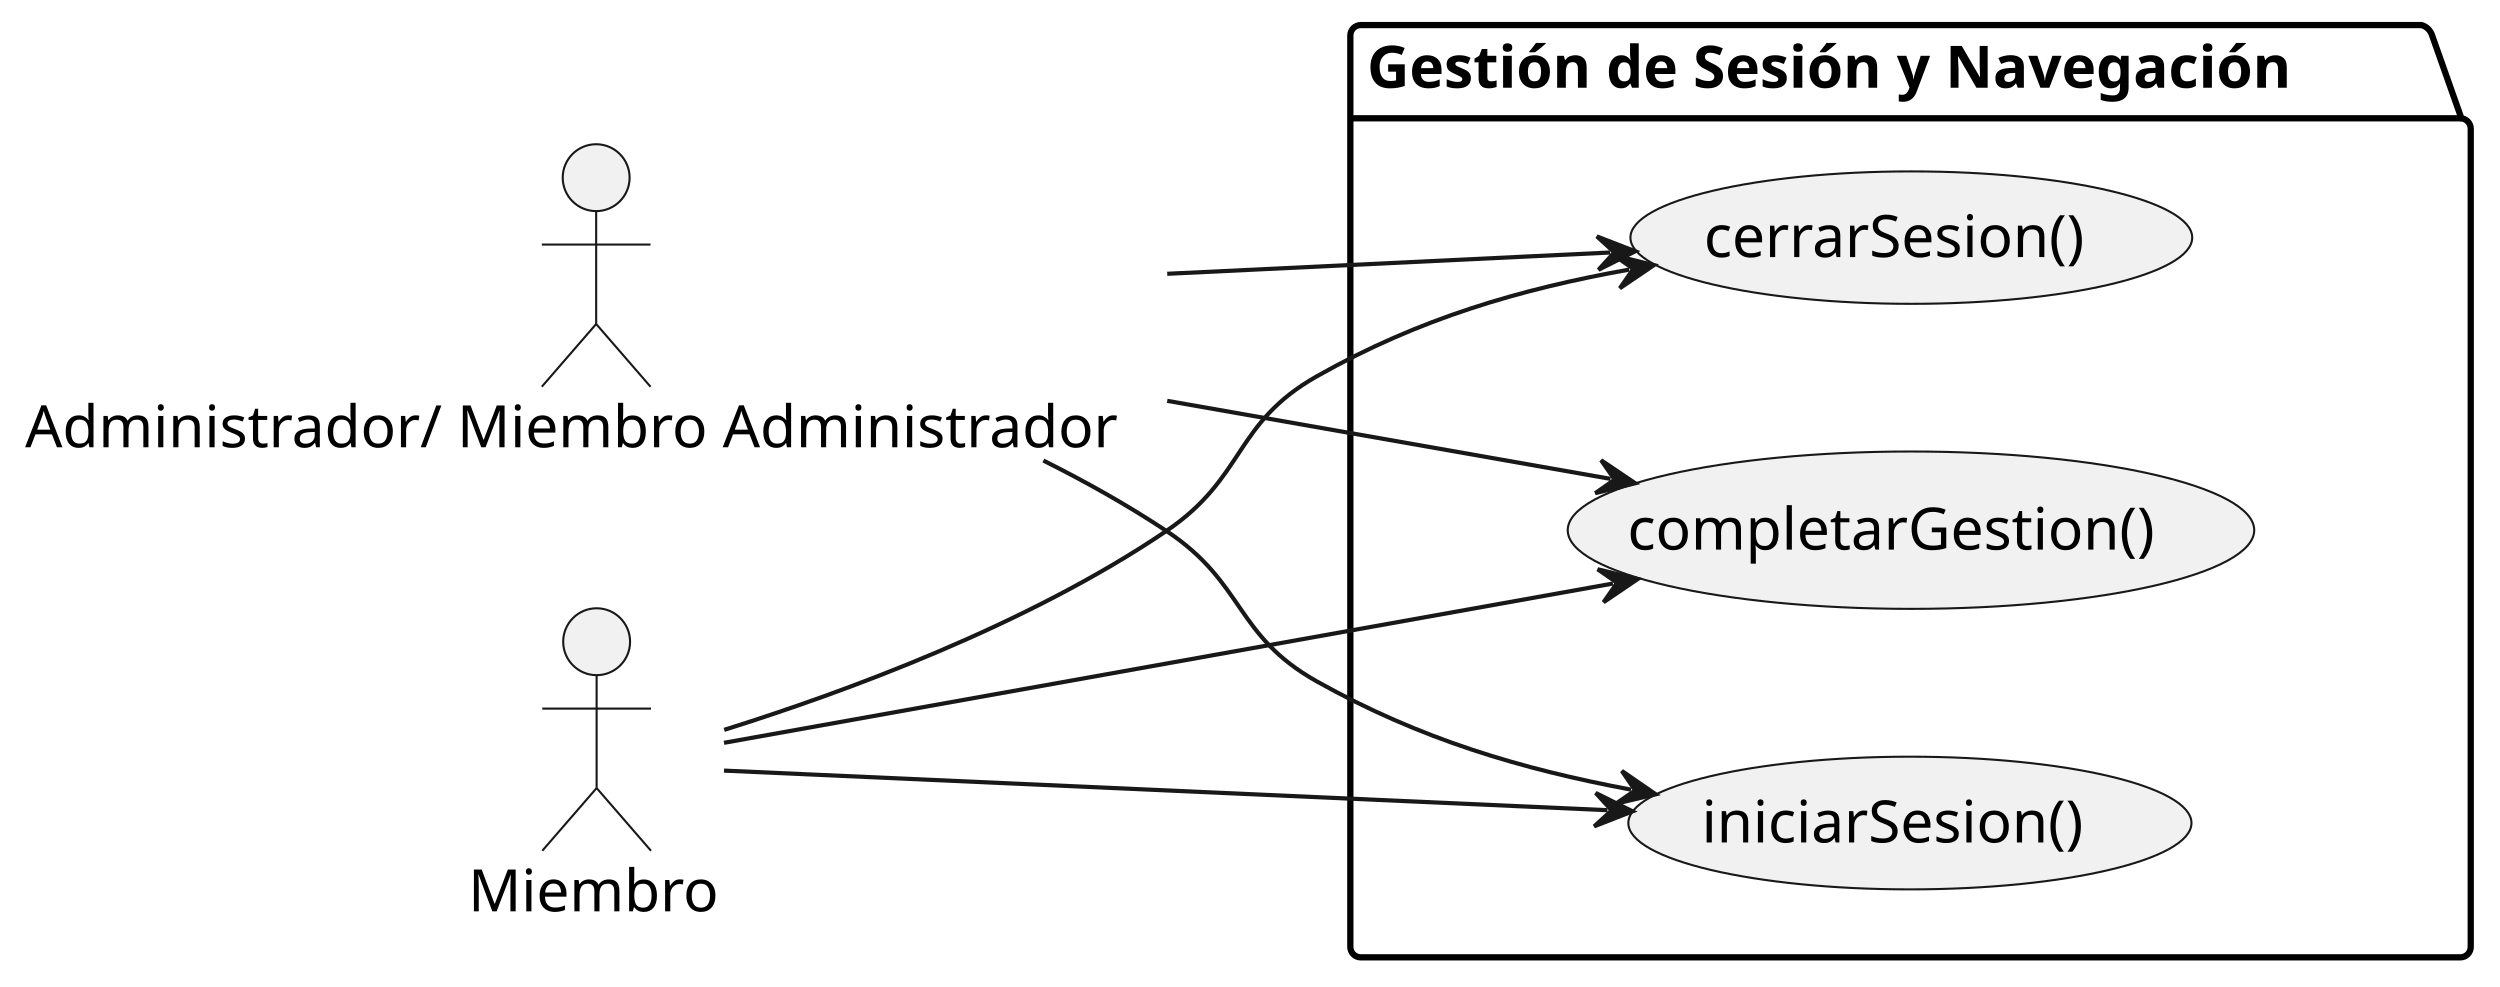
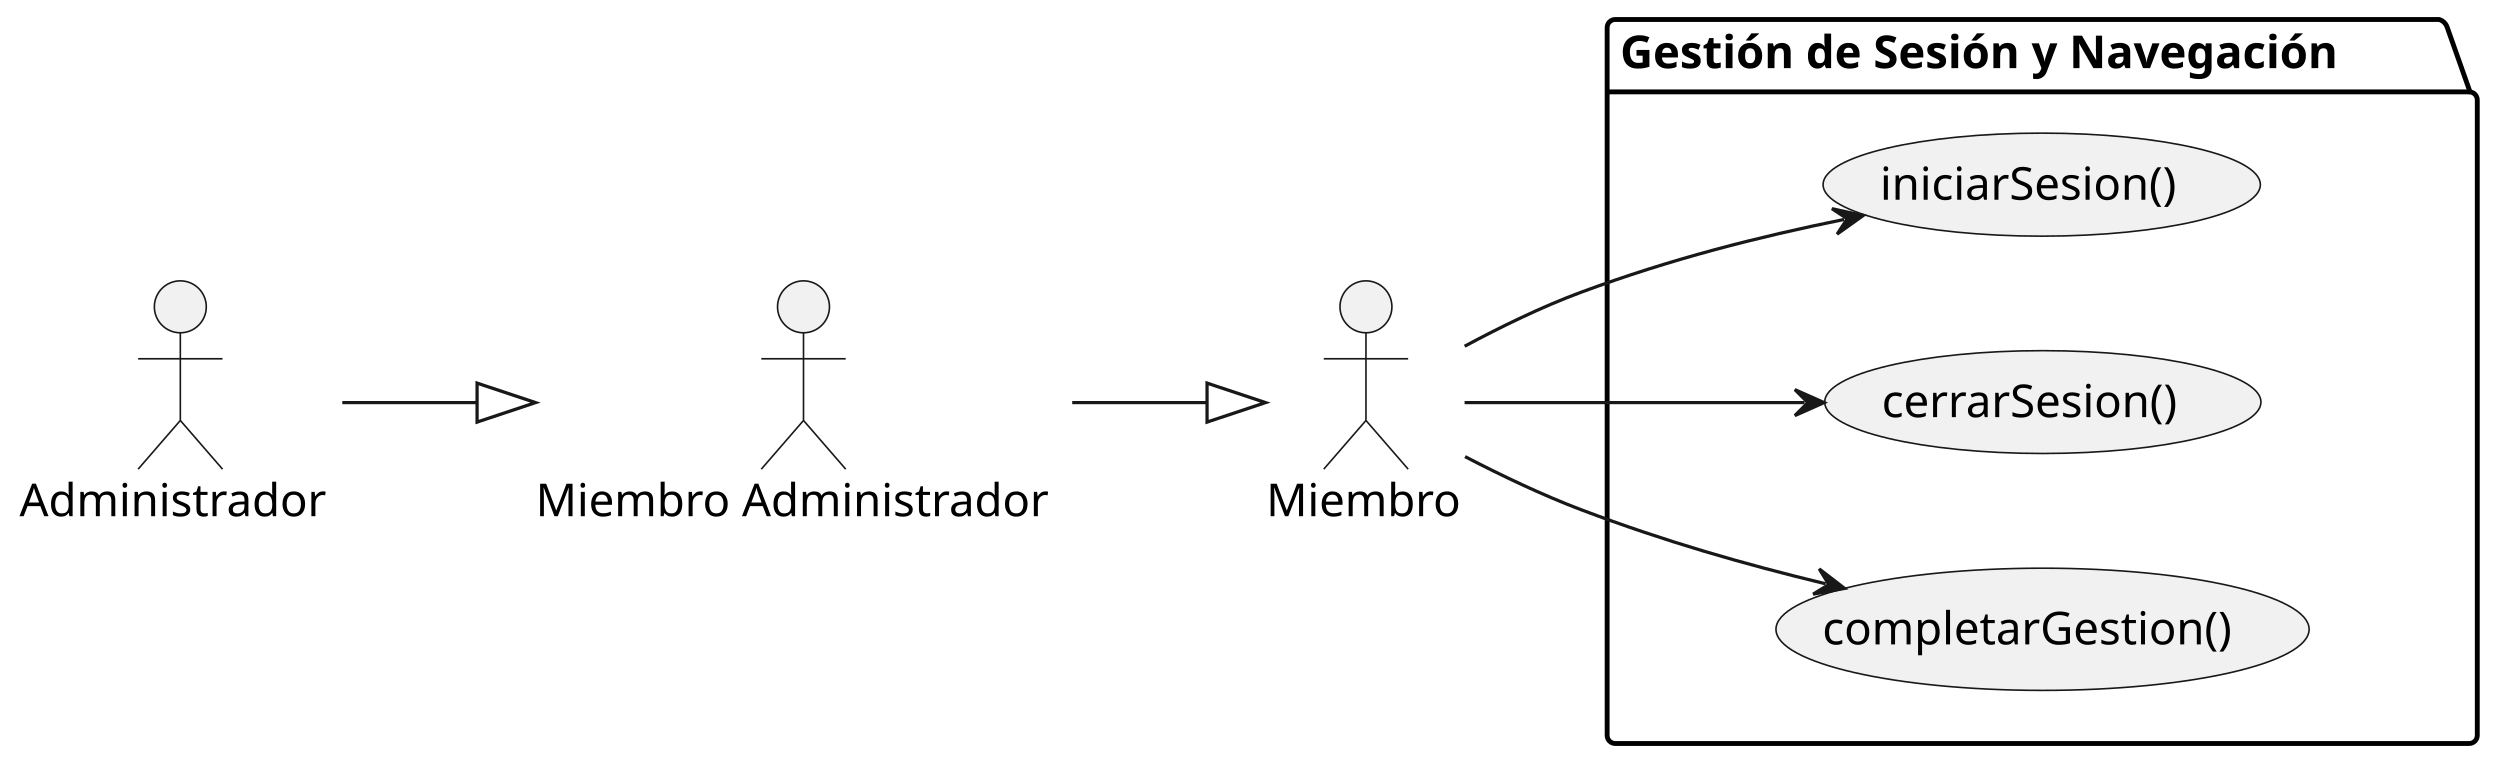
- <svg xmlns="http://www.w3.org/2000/svg" contentStyleType="text/css" data-diagram-type="DESCRIPTION" height="236px" preserveAspectRatio="none" style="width:598px;height:236px;background:#FFFFFF;" version="1.1" viewBox="0 0 598 236" width="598px" zoomAndPan="magnify">
+ <svg xmlns="http://www.w3.org/2000/svg" contentStyleType="text/css" data-diagram-type="DESCRIPTION" height="236px" preserveAspectRatio="none" style="width:770px;height:236px;background:#FFFFFF;" version="1.1" viewBox="0 0 770 236" width="770px" zoomAndPan="magnify">
  <defs />
  <g>
-     <g class="cluster" data-entity="Gesti.n de Sesi.n y Navegaci.n" data-source-line="6" data-uid="ent0004" id="cluster_Gesti.n de Sesi.n y Navegaci.n">
-       <path d="M325.5,6 L579.266,6 A3.75,3.75 0 0 1 581.766,8.5 L588.766,28.297 L588.5,28.297 A2.5,2.5 0 0 1 591,30.797 L591,226.5 A2.5,2.5 0 0 1 588.5,229 L325.5,229 A2.5,2.5 0 0 1 323,226.5 L323,8.5 A2.5,2.5 0 0 1 325.5,6" fill="none" style="stroke:#000000;stroke-width:1.5;" />
-       <line style="stroke:#000000;stroke-width:1.5;" x1="323" x2="588.766" y1="28.297" y2="28.297" />
-       <text fill="#000000" font-family="sans-serif" font-size="14" font-weight="bold" lengthAdjust="spacing" textLength="252.766" x="327" y="20.995">Gestión de Sesión y Navegación</text>
+     <g class="cluster" data-entity="Gesti.n de Sesi.n y Navegaci.n" data-source-line="10" data-uid="ent0007" id="cluster_Gesti.n de Sesi.n y Navegaci.n">
+       <path d="M497.5,6 L751.266,6 A3.75,3.75 0 0 1 753.766,8.5 L760.766,28.297 L760.5,28.297 A2.5,2.5 0 0 1 763,30.797 L763,226.5 A2.5,2.5 0 0 1 760.5,229 L497.5,229 A2.5,2.5 0 0 1 495,226.5 L495,8.5 A2.5,2.5 0 0 1 497.5,6" fill="none" style="stroke:#000000;stroke-width:1.5;" />
+       <line style="stroke:#000000;stroke-width:1.5;" x1="495" x2="760.766" y1="28.297" y2="28.297" />
+       <text fill="#000000" font-family="sans-serif" font-size="14" font-weight="bold" lengthAdjust="spacing" textLength="252.766" x="499" y="20.995">Gestión de Sesión y Navegación</text>
    </g>
-     <g class="entity" data-entity="UC_S1" data-source-line="7" data-uid="ent0005" id="entity_UC_S1">
-       <ellipse cx="456.85" cy="196.87" fill="#F1F1F1" rx="67.35" ry="15.87" style="stroke:#181818;stroke-width:0.5;" />
-       <text fill="#000000" font-family="sans-serif" font-size="14" lengthAdjust="spacing" textLength="99.62" x="407.04" y="201.518">iniciarSesion()</text>
+     <g class="entity" data-entity="UC_S1" data-source-line="11" data-uid="ent0008" id="entity_UC_S1">
+       <ellipse cx="628.85" cy="56.87" fill="#F1F1F1" rx="67.35" ry="15.87" style="stroke:#181818;stroke-width:0.5;" />
+       <text fill="#000000" font-family="sans-serif" font-size="14" lengthAdjust="spacing" textLength="99.62" x="579.04" y="61.519">iniciarSesion()</text>
    </g>
-     <g class="entity" data-entity="UC_S2" data-source-line="8" data-uid="ent0006" id="entity_UC_S2">
-       <ellipse cx="457.189" cy="56.838" fill="#F1F1F1" rx="67.189" ry="15.838" style="stroke:#181818;stroke-width:0.5;" />
-       <text fill="#000000" font-family="sans-serif" font-size="14" lengthAdjust="spacing" textLength="99.203" x="407.587" y="61.486">cerrarSesion()</text>
+     <g class="entity" data-entity="UC_S2" data-source-line="12" data-uid="ent0009" id="entity_UC_S2">
+       <ellipse cx="629.189" cy="123.838" fill="#F1F1F1" rx="67.189" ry="15.838" style="stroke:#181818;stroke-width:0.5;" />
+       <text fill="#000000" font-family="sans-serif" font-size="14" lengthAdjust="spacing" textLength="99.203" x="579.587" y="128.486">cerrarSesion()</text>
    </g>
-     <g class="entity" data-entity="UC_S3" data-source-line="9" data-uid="ent0007" id="entity_UC_S3">
-       <ellipse cx="457.105" cy="126.821" fill="#F1F1F1" rx="82.105" ry="18.821" style="stroke:#181818;stroke-width:0.5;" />
-       <text fill="#000000" font-family="sans-serif" font-size="14" lengthAdjust="spacing" textLength="135.611" x="389.299" y="131.469">completarGestion()</text>
+     <g class="entity" data-entity="UC_S3" data-source-line="13" data-uid="ent0010" id="entity_UC_S3">
+       <ellipse cx="629.105" cy="193.821" fill="#F1F1F1" rx="82.105" ry="18.821" style="stroke:#181818;stroke-width:0.5;" />
+       <text fill="#000000" font-family="sans-serif" font-size="14" lengthAdjust="spacing" textLength="135.611" x="561.299" y="198.469">completarGestion()</text>
    </g>
    <g class="entity" data-entity="Admin" data-source-line="3" data-uid="ent0002" id="entity_Admin">
-       <ellipse cx="142.602" cy="42.5" fill="#F1F1F1" rx="8" ry="8" style="stroke:#181818;stroke-width:0.5;" />
-       <path d="M142.602,50.5 L142.602,77.5 M129.602,58.5 L155.602,58.5 M142.602,77.5 L129.602,92.5 M142.602,77.5 L155.602,92.5" fill="none" style="stroke:#181818;stroke-width:0.5;" />
-       <text fill="#000000" font-family="sans-serif" font-size="14" lengthAdjust="spacing" textLength="273.205" x="6" y="106.995">Administrador/ Miembro Administrador</text>
+       <ellipse cx="55.54" cy="94.5" fill="#F1F1F1" rx="8" ry="8" style="stroke:#181818;stroke-width:0.5;" />
+       <path d="M55.54,102.5 L55.54,129.5 M42.54,110.5 L68.54,110.5 M55.54,129.5 L42.54,144.5 M55.54,129.5 L68.54,144.5" fill="none" style="stroke:#181818;stroke-width:0.5;" />
+       <text fill="#000000" font-family="sans-serif" font-size="14" lengthAdjust="spacing" textLength="99.08" x="6" y="158.995">Administrador</text>
    </g>
-     <g class="entity" data-entity="Miem" data-source-line="4" data-uid="ent0003" id="entity_Miem">
-       <ellipse cx="142.714" cy="153.5" fill="#F1F1F1" rx="8" ry="8" style="stroke:#181818;stroke-width:0.5;" />
-       <path d="M142.714,161.5 L142.714,188.5 M129.714,169.5 L155.714,169.5 M142.714,188.5 L129.714,203.5 M142.714,188.5 L155.714,203.5" fill="none" style="stroke:#181818;stroke-width:0.5;" />
-       <text fill="#000000" font-family="sans-serif" font-size="14" lengthAdjust="spacing" textLength="61.428" x="112" y="217.995">Miembro</text>
+     <g class="entity" data-entity="MiemAdmin" data-source-line="4" data-uid="ent0003" id="entity_MiemAdmin">
+       <ellipse cx="247.479" cy="94.5" fill="#F1F1F1" rx="8" ry="8" style="stroke:#181818;stroke-width:0.5;" />
+       <path d="M247.479,102.5 L247.479,129.5 M234.479,110.5 L260.479,110.5 M247.479,129.5 L234.479,144.5 M247.479,129.5 L260.479,144.5" fill="none" style="stroke:#181818;stroke-width:0.5;" />
+       <text fill="#000000" font-family="sans-serif" font-size="14" lengthAdjust="spacing" textLength="164.958" x="165" y="158.995">Miembro Administrador</text>
    </g>
-     <g class="link" data-entity-1="Admin" data-entity-2="UC_S1" data-source-line="13" data-uid="lnk8" id="link_Admin_UC_S1">
-       <path d="M249.57,110.16 C259.81,115.28 269.8,120.9 279,127 C297.86,139.5 295.26,151.93 315,163 C339.71,176.85 364.033,183.996 390.152,188.886" fill="none" id="Admin-to-UC_S1" style="stroke:#181818;stroke-width:1;" />
-       <polygon fill="#181818" points="396.05,189.99,387.94,184.402,391.135,189.07,386.468,192.266,396.05,189.99" style="stroke:#181818;stroke-width:1;" />
+     <g class="entity" data-entity="Miem" data-source-line="5" data-uid="ent0004" id="entity_Miem">
+       <ellipse cx="420.714" cy="94.5" fill="#F1F1F1" rx="8" ry="8" style="stroke:#181818;stroke-width:0.5;" />
+       <path d="M420.714,102.5 L420.714,129.5 M407.714,110.5 L433.714,110.5 M420.714,129.5 L407.714,144.5 M420.714,129.5 L433.714,144.5" fill="none" style="stroke:#181818;stroke-width:0.5;" />
+       <text fill="#000000" font-family="sans-serif" font-size="14" lengthAdjust="spacing" textLength="61.428" x="390" y="158.995">Miembro</text>
    </g>
-     <g class="link" data-entity-1="Admin" data-entity-2="UC_S2" data-source-line="14" data-uid="lnk9" id="link_Admin_UC_S2">
-       <path d="M279.2,65.49 C318.08,63.62 352.687,61.958 385.157,60.398" fill="none" id="Admin-to-UC_S2" style="stroke:#181818;stroke-width:1;" />
-       <polygon fill="#181818" points="391.15,60.11,381.968,56.547,386.156,60.35,382.352,64.537,391.15,60.11" style="stroke:#181818;stroke-width:1;" />
+     <g class="link" data-entity-1="Admin" data-entity-2="MiemAdmin" data-source-line="7" data-uid="lnk5" id="link_Admin_MiemAdmin">
+       <path d="M105.43,124 C123.57,124 126.67,124 146.94,124" fill="none" id="Admin-to-MiemAdmin" style="stroke:#181818;stroke-width:1;" />
+       <polygon fill="none" points="164.94,124,146.94,118,146.94,130,164.94,124" style="stroke:#181818;stroke-width:1;" />
    </g>
-     <g class="link" data-entity-1="Admin" data-entity-2="UC_S3" data-source-line="15" data-uid="lnk10" id="link_Admin_UC_S3">
-       <path d="M279.2,95.88 C318.08,102.73 352.771,108.829 385.241,114.549" fill="none" id="Admin-to-UC_S3" style="stroke:#181818;stroke-width:1;" />
-       <polygon fill="#181818" points="391.15,115.59,382.98,110.089,386.226,114.722,381.592,117.968,391.15,115.59" style="stroke:#181818;stroke-width:1;" />
+     <g class="link" data-entity-1="MiemAdmin" data-entity-2="Miem" data-source-line="8" data-uid="lnk6" id="link_MiemAdmin_Miem">
+       <path d="M330.24,124 C351.54,124 355.15,124 371.77,124" fill="none" id="MiemAdmin-to-Miem" style="stroke:#181818;stroke-width:1;" />
+       <polygon fill="none" points="389.77,124,371.77,118,371.77,130,389.77,124" style="stroke:#181818;stroke-width:1;" />
    </g>
-     <g class="link" data-entity-1="Miem" data-entity-2="UC_S1" data-source-line="20" data-uid="lnk11" id="link_Miem_UC_S1">
-       <path d="M173.18,184.33 C222.77,186.55 317.626,190.801 384.506,193.801" fill="none" id="Miem-to-UC_S1" style="stroke:#181818;stroke-width:1;" />
-       <polygon fill="#181818" points="390.5,194.07,381.688,189.671,385.505,193.846,381.33,197.663,390.5,194.07" style="stroke:#181818;stroke-width:1;" />
+     <g class="link" data-entity-1="Miem" data-entity-2="UC_S1" data-source-line="16" data-uid="lnk11" id="link_Miem_UC_S1">
+       <path d="M451.11,106.64 C462.11,100.73 474.86,94.49 487,90 C514.94,79.66 541.351,73.019 567.971,67.589" fill="none" id="Miem-to-UC_S1" style="stroke:#181818;stroke-width:1;" />
+       <polygon fill="#181818" points="573.85,66.39,564.232,64.269,568.951,67.389,565.831,72.108,573.85,66.39" style="stroke:#181818;stroke-width:1;" />
    </g>
-     <g class="link" data-entity-1="Miem" data-entity-2="UC_S2" data-source-line="21" data-uid="lnk12" id="link_Miem_UC_S2">
-       <path d="M173.23,174.58 C201.89,165.6 245.71,149.56 279,127 C297.99,114.13 295.03,101.29 315,90 C339.51,76.14 363.654,69.16 389.714,64.481" fill="none" id="Miem-to-UC_S2" style="stroke:#181818;stroke-width:1;" />
-       <polygon fill="#181818" points="395.62,63.42,386.055,61.074,390.699,64.304,387.469,68.948,395.62,63.42" style="stroke:#181818;stroke-width:1;" />
+     <g class="link" data-entity-1="Miem" data-entity-2="UC_S2" data-source-line="17" data-uid="lnk12" id="link_Miem_UC_S2">
+       <path d="M451.09,124 C479.86,124 518.56,124 555.82,124" fill="none" id="Miem-to-UC_S2" style="stroke:#181818;stroke-width:1;" />
+       <polygon fill="#181818" points="561.82,124,552.82,120,556.82,124,552.82,128,561.82,124" style="stroke:#181818;stroke-width:1;" />
    </g>
-     <g class="link" data-entity-1="Miem" data-entity-2="UC_S3" data-source-line="22" data-uid="lnk13" id="link_Miem_UC_S3">
-       <path d="M173.18,177.68 C223.08,168.74 318.954,151.558 385.824,139.578" fill="none" id="Miem-to-UC_S3" style="stroke:#181818;stroke-width:1;" />
-       <polygon fill="#181818" points="391.73,138.52,382.166,136.17,386.808,139.402,383.576,144.044,391.73,138.52" style="stroke:#181818;stroke-width:1;" />
+     <g class="link" data-entity-1="Miem" data-entity-2="UC_S3" data-source-line="18" data-uid="lnk13" id="link_Miem_UC_S3">
+       <path d="M451.23,140.64 C462.24,146.35 474.97,152.45 487,157 C513.04,166.85 536.899,173.656 562.299,179.816" fill="none" id="Miem-to-UC_S3" style="stroke:#181818;stroke-width:1;" />
+       <polygon fill="#181818" points="568.13,181.23,560.326,175.221,563.271,180.052,558.441,182.996,568.13,181.23" style="stroke:#181818;stroke-width:1;" />
    </g>
  </g>
</svg>
